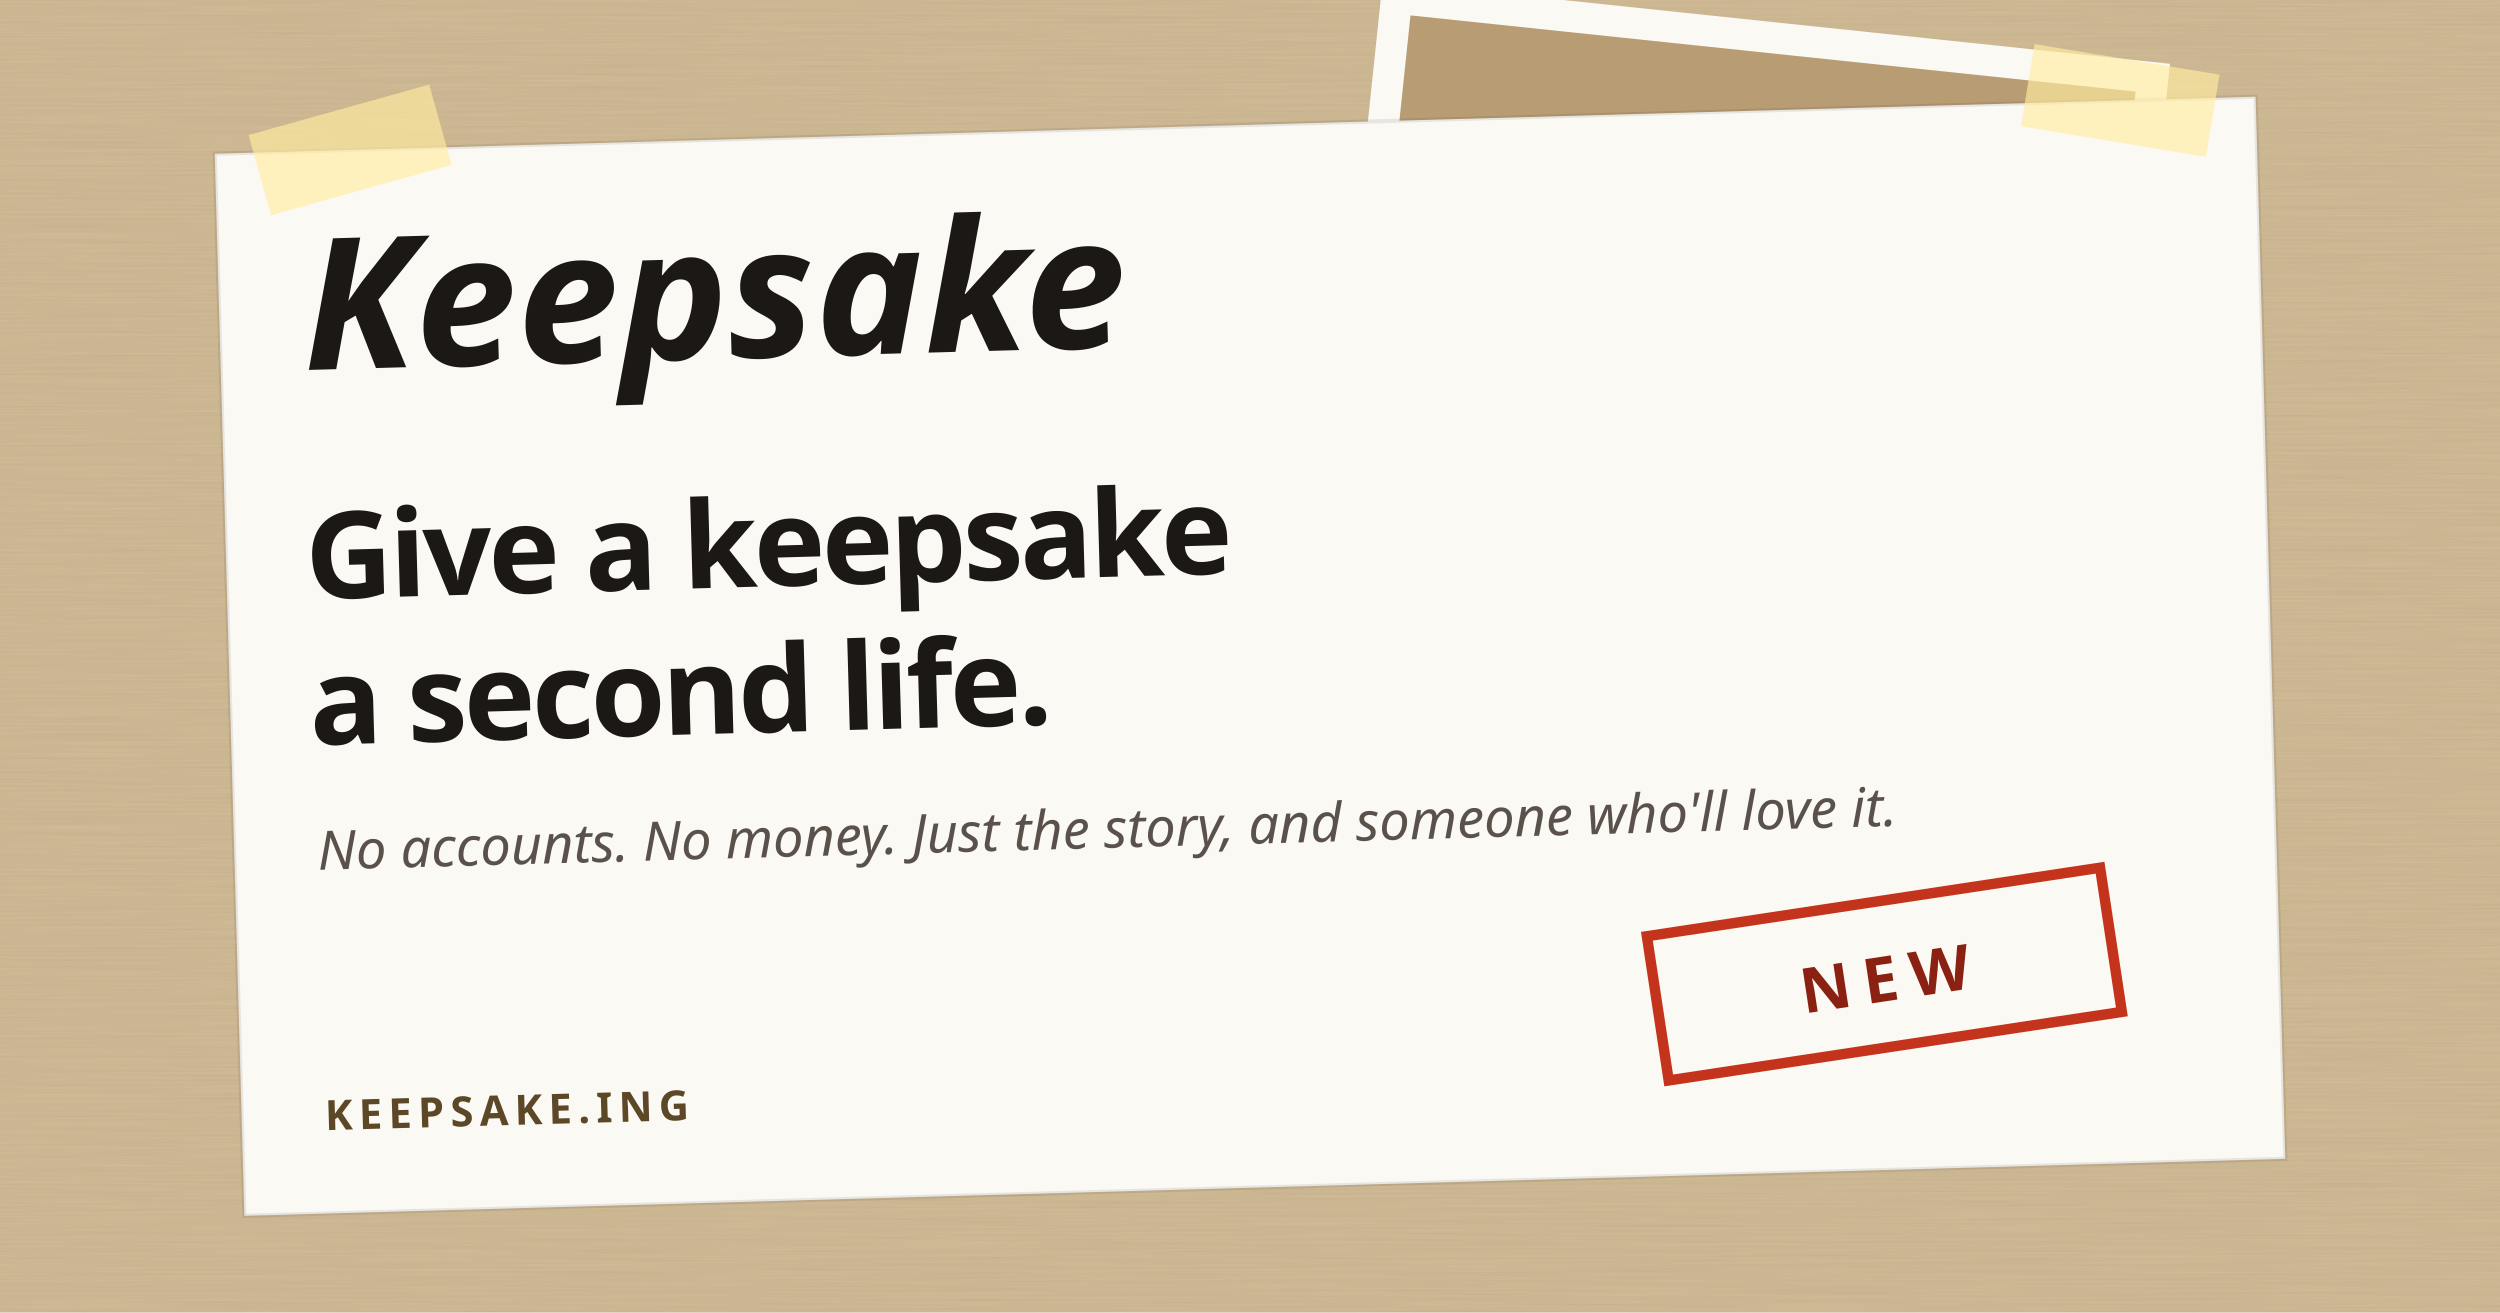
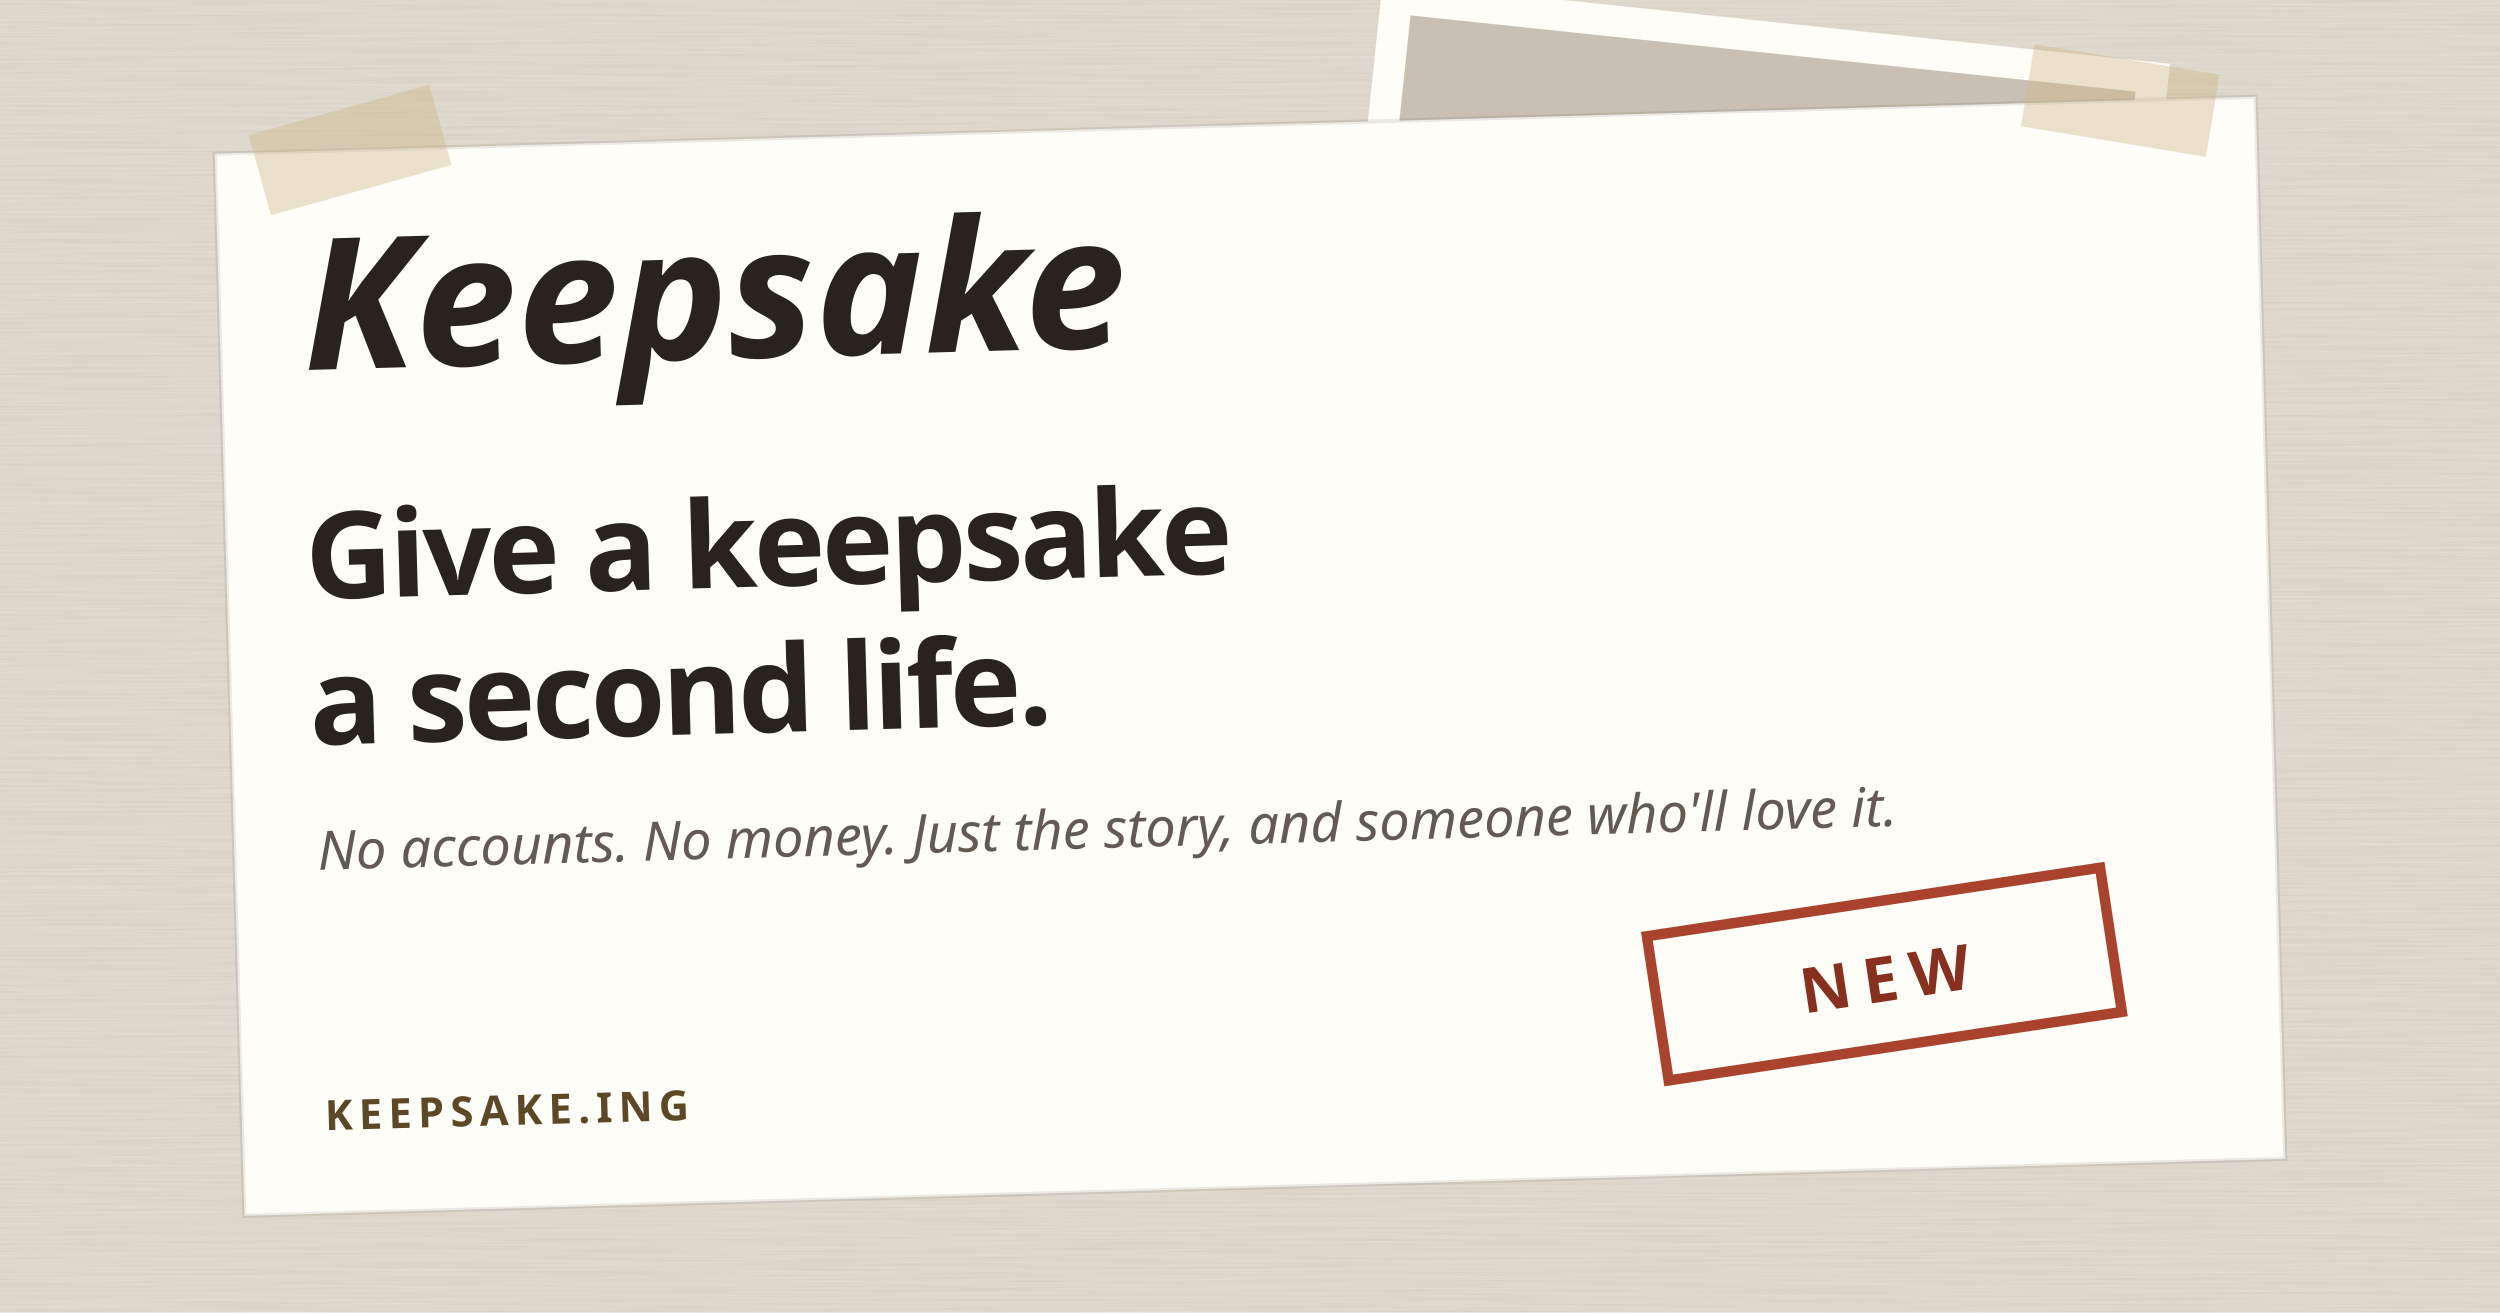
<svg xmlns="http://www.w3.org/2000/svg" width="1200" height="630" viewBox="0 0 1200 630">
  <defs>
    <style>
      @font-face {
        font-family: "Fraunces";
        src: url("file:///tmp/keepsake-fonts/Fraunces-Italic-VF.ttf");
        font-weight: 100 900;
        font-style: italic;
      }
      @font-face {
        font-family: "Fraunces";
        src: url("file:///tmp/keepsake-fonts/Fraunces-VF.ttf");
        font-weight: 100 900;
        font-style: normal;
      }
      @font-face {
        font-family: "Courier Prime";
        src: url("file:///tmp/keepsake-fonts/CourierPrime-Bold.ttf");
        font-weight: 700;
        font-style: normal;
      }
    </style>
    <filter id="fibre" x="-20%" y="-20%" width="140%" height="140%">
      <feTurbulence type="fractalNoise" baseFrequency="0.012 0.9" numOctaves="2" seed="7" stitchTiles="stitch" result="noise" />
      <feColorMatrix in="noise" type="matrix" values="0 0 0 0 0  0 0 0 0 0  0 0 0 0 0  0 0 0 0.06 0" />
    </filter>
  </defs>
-   <rect width="1200" height="630" fill="#D2BC97" />
-   <rect width="1200" height="630" fill="#B89D74" filter="url(#fibre)" />
+   <rect width="1200" height="630" fill="#E4DDD1" />
+   <rect width="1200" height="630" fill="#C9C0B3" filter="url(#fibre)" />
  <g transform="translate(838,150) rotate(6)">
-     <rect x="-190" y="-140" width="380" height="330" fill="#FBF9F4" />
-     <rect x="-175" y="-125" width="350" height="255" fill="#B89D74" />
+     <rect x="-190" y="-140" width="380" height="330" fill="#FFFDF8" />
+     <rect x="-175" y="-125" width="350" height="255" fill="#C9C0B3" />
  </g>
  <g transform="translate(600,315) rotate(-1.6)">
-     <rect x="-490" y="-255" width="980" height="510" fill="#FBF9F4" />
+     <rect x="-490" y="-255" width="980" height="510" fill="#FFFDF8" />
    <rect x="-490" y="-255" width="980" height="510" fill="none" stroke="rgba(0,0,0,0.08)" stroke-width="2" />
-     <rect x="-470" y="-275" width="90" height="40" fill="rgba(255,236,160,0.65)" transform="rotate(-14 -425 -255)" />
-     <rect x="380" y="-275" width="90" height="40" fill="rgba(255,236,160,0.65)" transform="rotate(11 425 -255)" />
-     <text x="-450" y="-150" font-family="Fraunces" font-style="italic" font-weight="600" font-variation-settings="'opsz' 144, 'SOFT' 60, 'WONK' 1" font-size="88" fill="#1B1815">Keepsake</text>
-     <text x="-452" y="-40" font-family="Fraunces" font-weight="600" font-variation-settings="'opsz' 144, 'SOFT' 20, 'WONK' 1" font-size="58" letter-spacing="-1.6" fill="#1B1815">Give a keepsake</text>
-     <text x="-452" y="30" font-family="Fraunces" font-weight="600" font-variation-settings="'opsz' 144, 'SOFT' 20, 'WONK' 1" font-size="58" letter-spacing="-1.6" fill="#1B1815">a second life.</text>
-     <text x="-450" y="90" font-family="Fraunces" font-style="italic" font-variation-settings="'opsz' 12, 'SOFT' 20, 'WONK' 1" font-size="26" fill="#5A524A">No accounts. No money. Just the story, and someone who'll love it.</text>
+     <rect x="-470" y="-275" width="90" height="40" fill="rgba(205,184,140,0.42)" transform="rotate(-14 -425 -255)" />
+     <rect x="380" y="-275" width="90" height="40" fill="rgba(205,184,140,0.42)" transform="rotate(11 425 -255)" />
+     <text x="-450" y="-150" font-family="Fraunces" font-style="italic" font-weight="600" font-variation-settings="'opsz' 144, 'SOFT' 60, 'WONK' 1" font-size="88" fill="#28231F">Keepsake</text>
+     <text x="-452" y="-40" font-family="Fraunces" font-weight="600" font-variation-settings="'opsz' 144, 'SOFT' 20, 'WONK' 1" font-size="58" letter-spacing="-1.6" fill="#28231F">Give a keepsake</text>
+     <text x="-452" y="30" font-family="Fraunces" font-weight="600" font-variation-settings="'opsz' 144, 'SOFT' 20, 'WONK' 1" font-size="58" letter-spacing="-1.6" fill="#28231F">a second life.</text>
+     <text x="-450" y="90" font-family="Fraunces" font-style="italic" font-variation-settings="'opsz' 12, 'SOFT' 20, 'WONK' 1" font-size="26" fill="#635B53">No accounts. No money. Just the story, and someone who'll love it.</text>
    <g transform="translate(300,160) rotate(-7)">
-       <rect x="-110" y="-34" width="220" height="70" fill="none" stroke="#C4341C" stroke-width="5" />
-       <text x="0" y="14" font-family="Courier Prime" font-weight="700" font-size="30" letter-spacing="6" fill="#8A2113" text-anchor="middle">NEW</text>
+       <rect x="-110" y="-34" width="220" height="70" fill="none" stroke="#A9432E" stroke-width="5" />
+       <text x="0" y="14" font-family="Courier Prime" font-weight="700" font-size="30" letter-spacing="6" fill="#87301F" text-anchor="middle">NEW</text>
    </g>
    <text x="-450" y="215" font-family="Courier Prime" font-weight="700" font-size="20" letter-spacing="3" fill="#5C4726">KEEPSAKE.ING</text>
  </g>
</svg>
